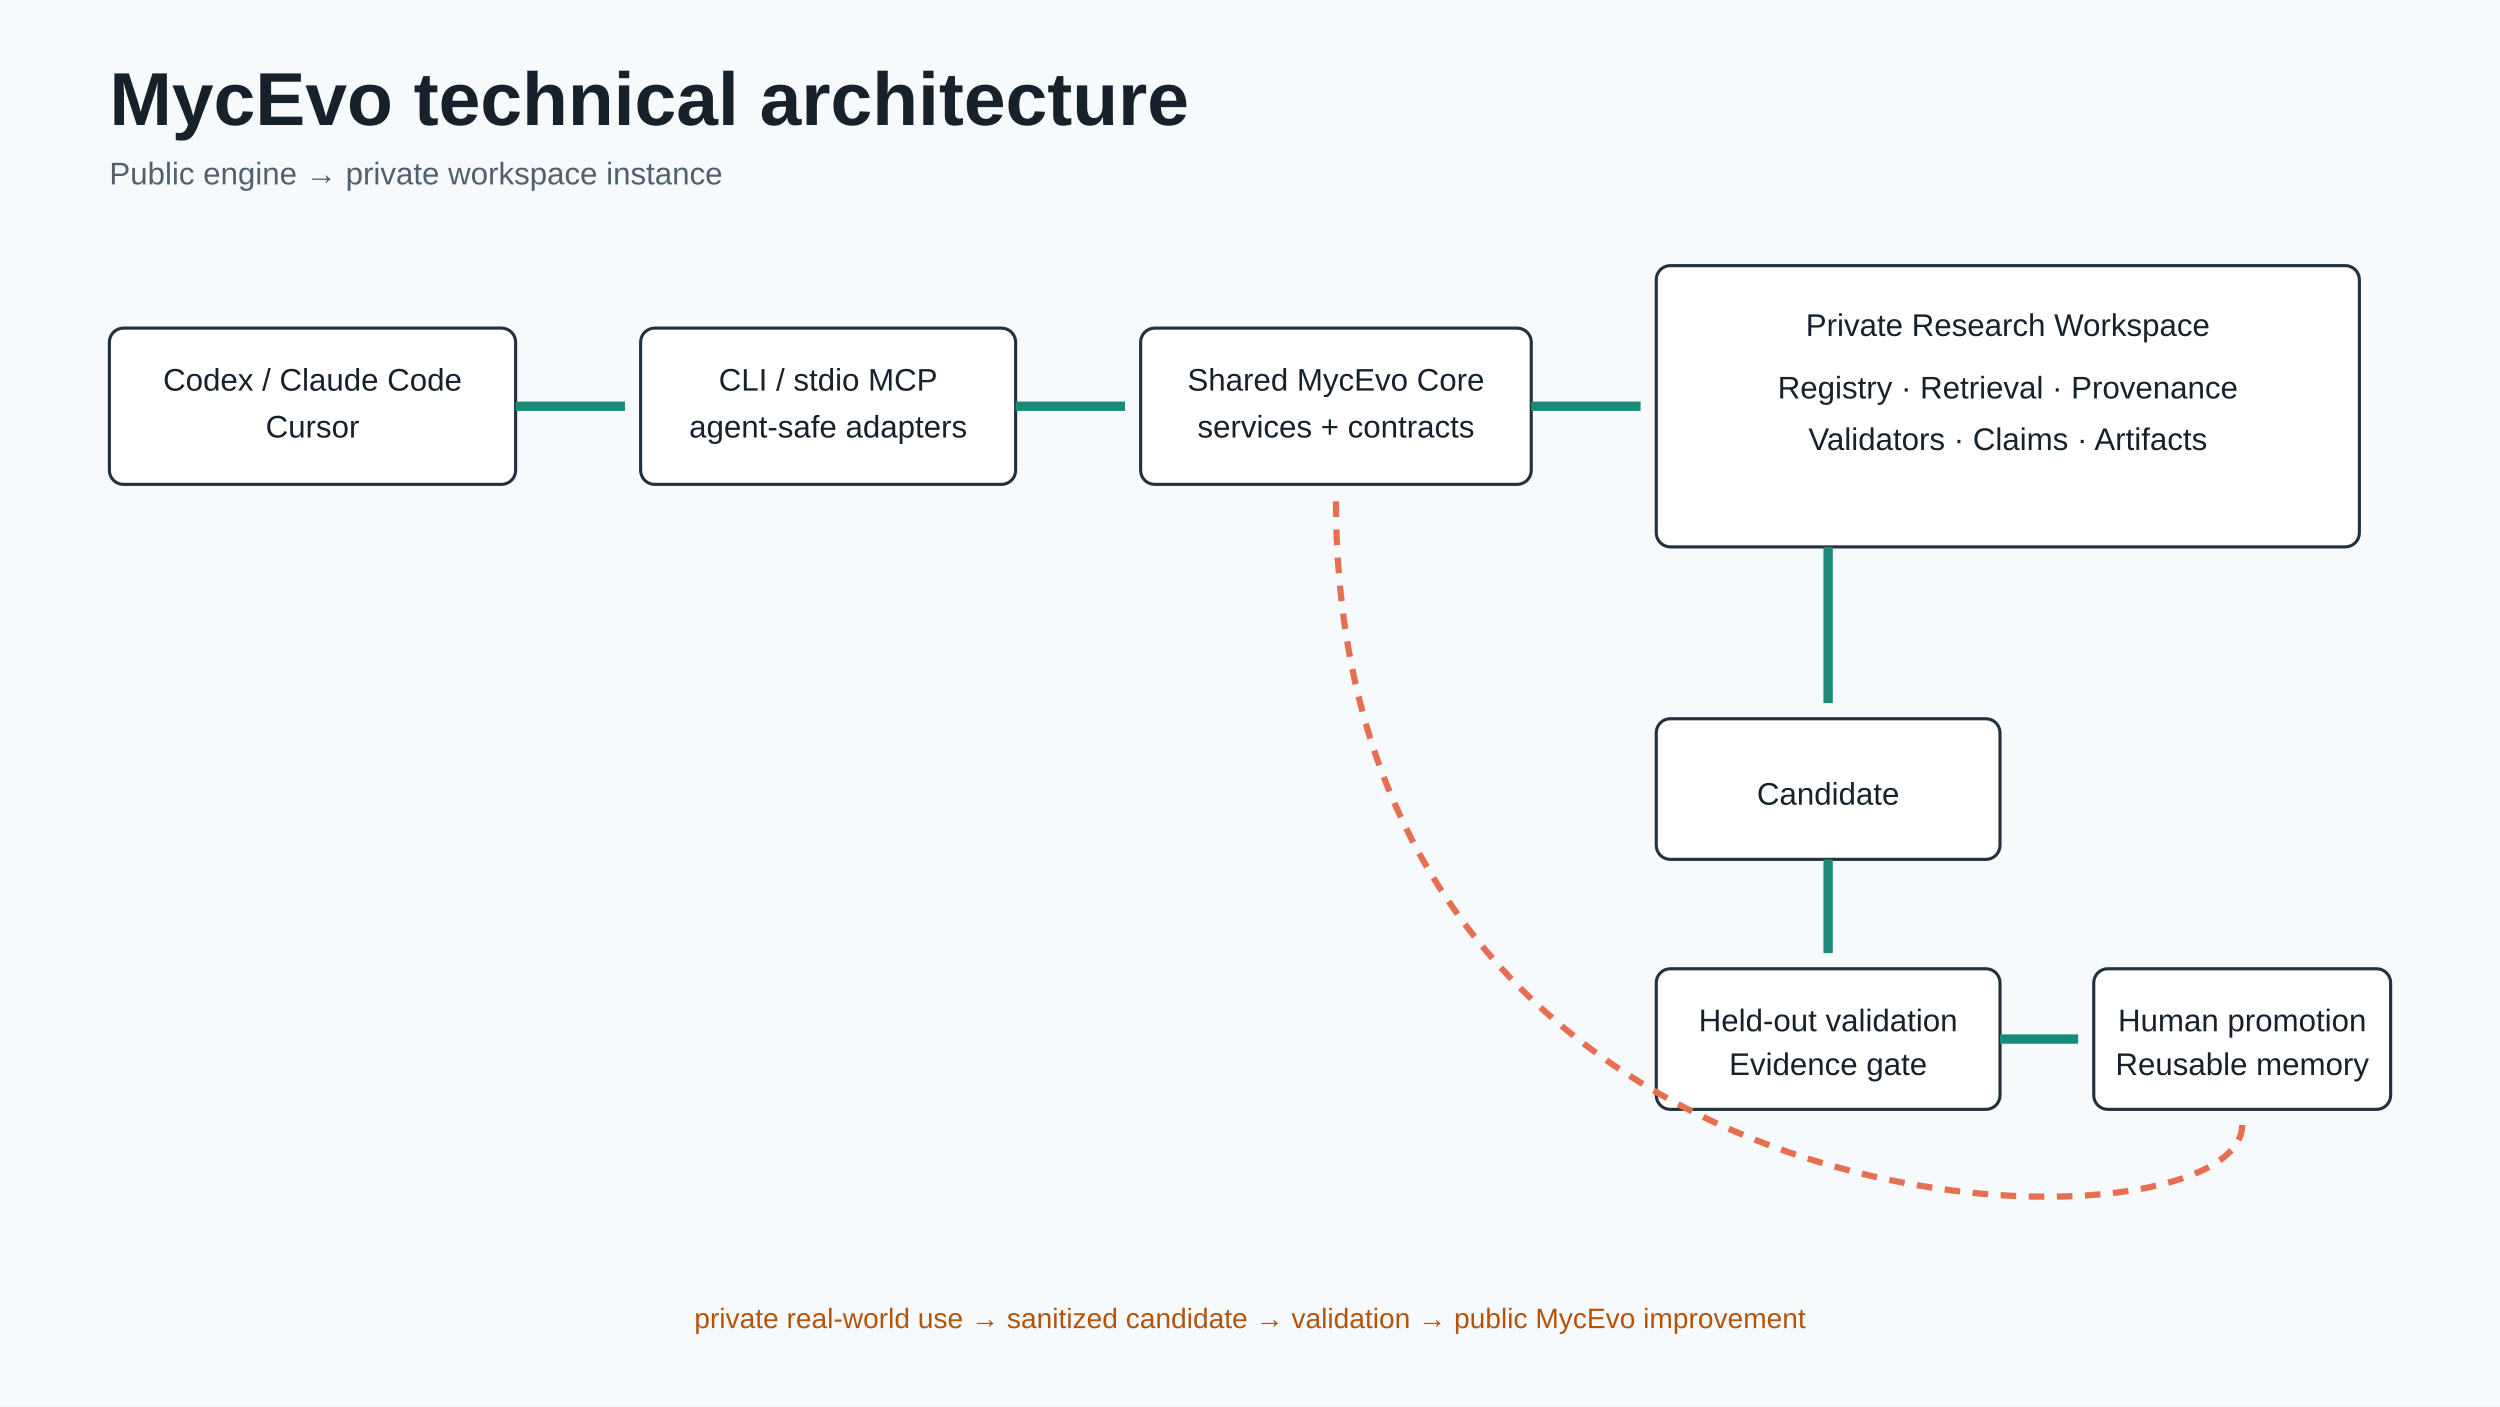
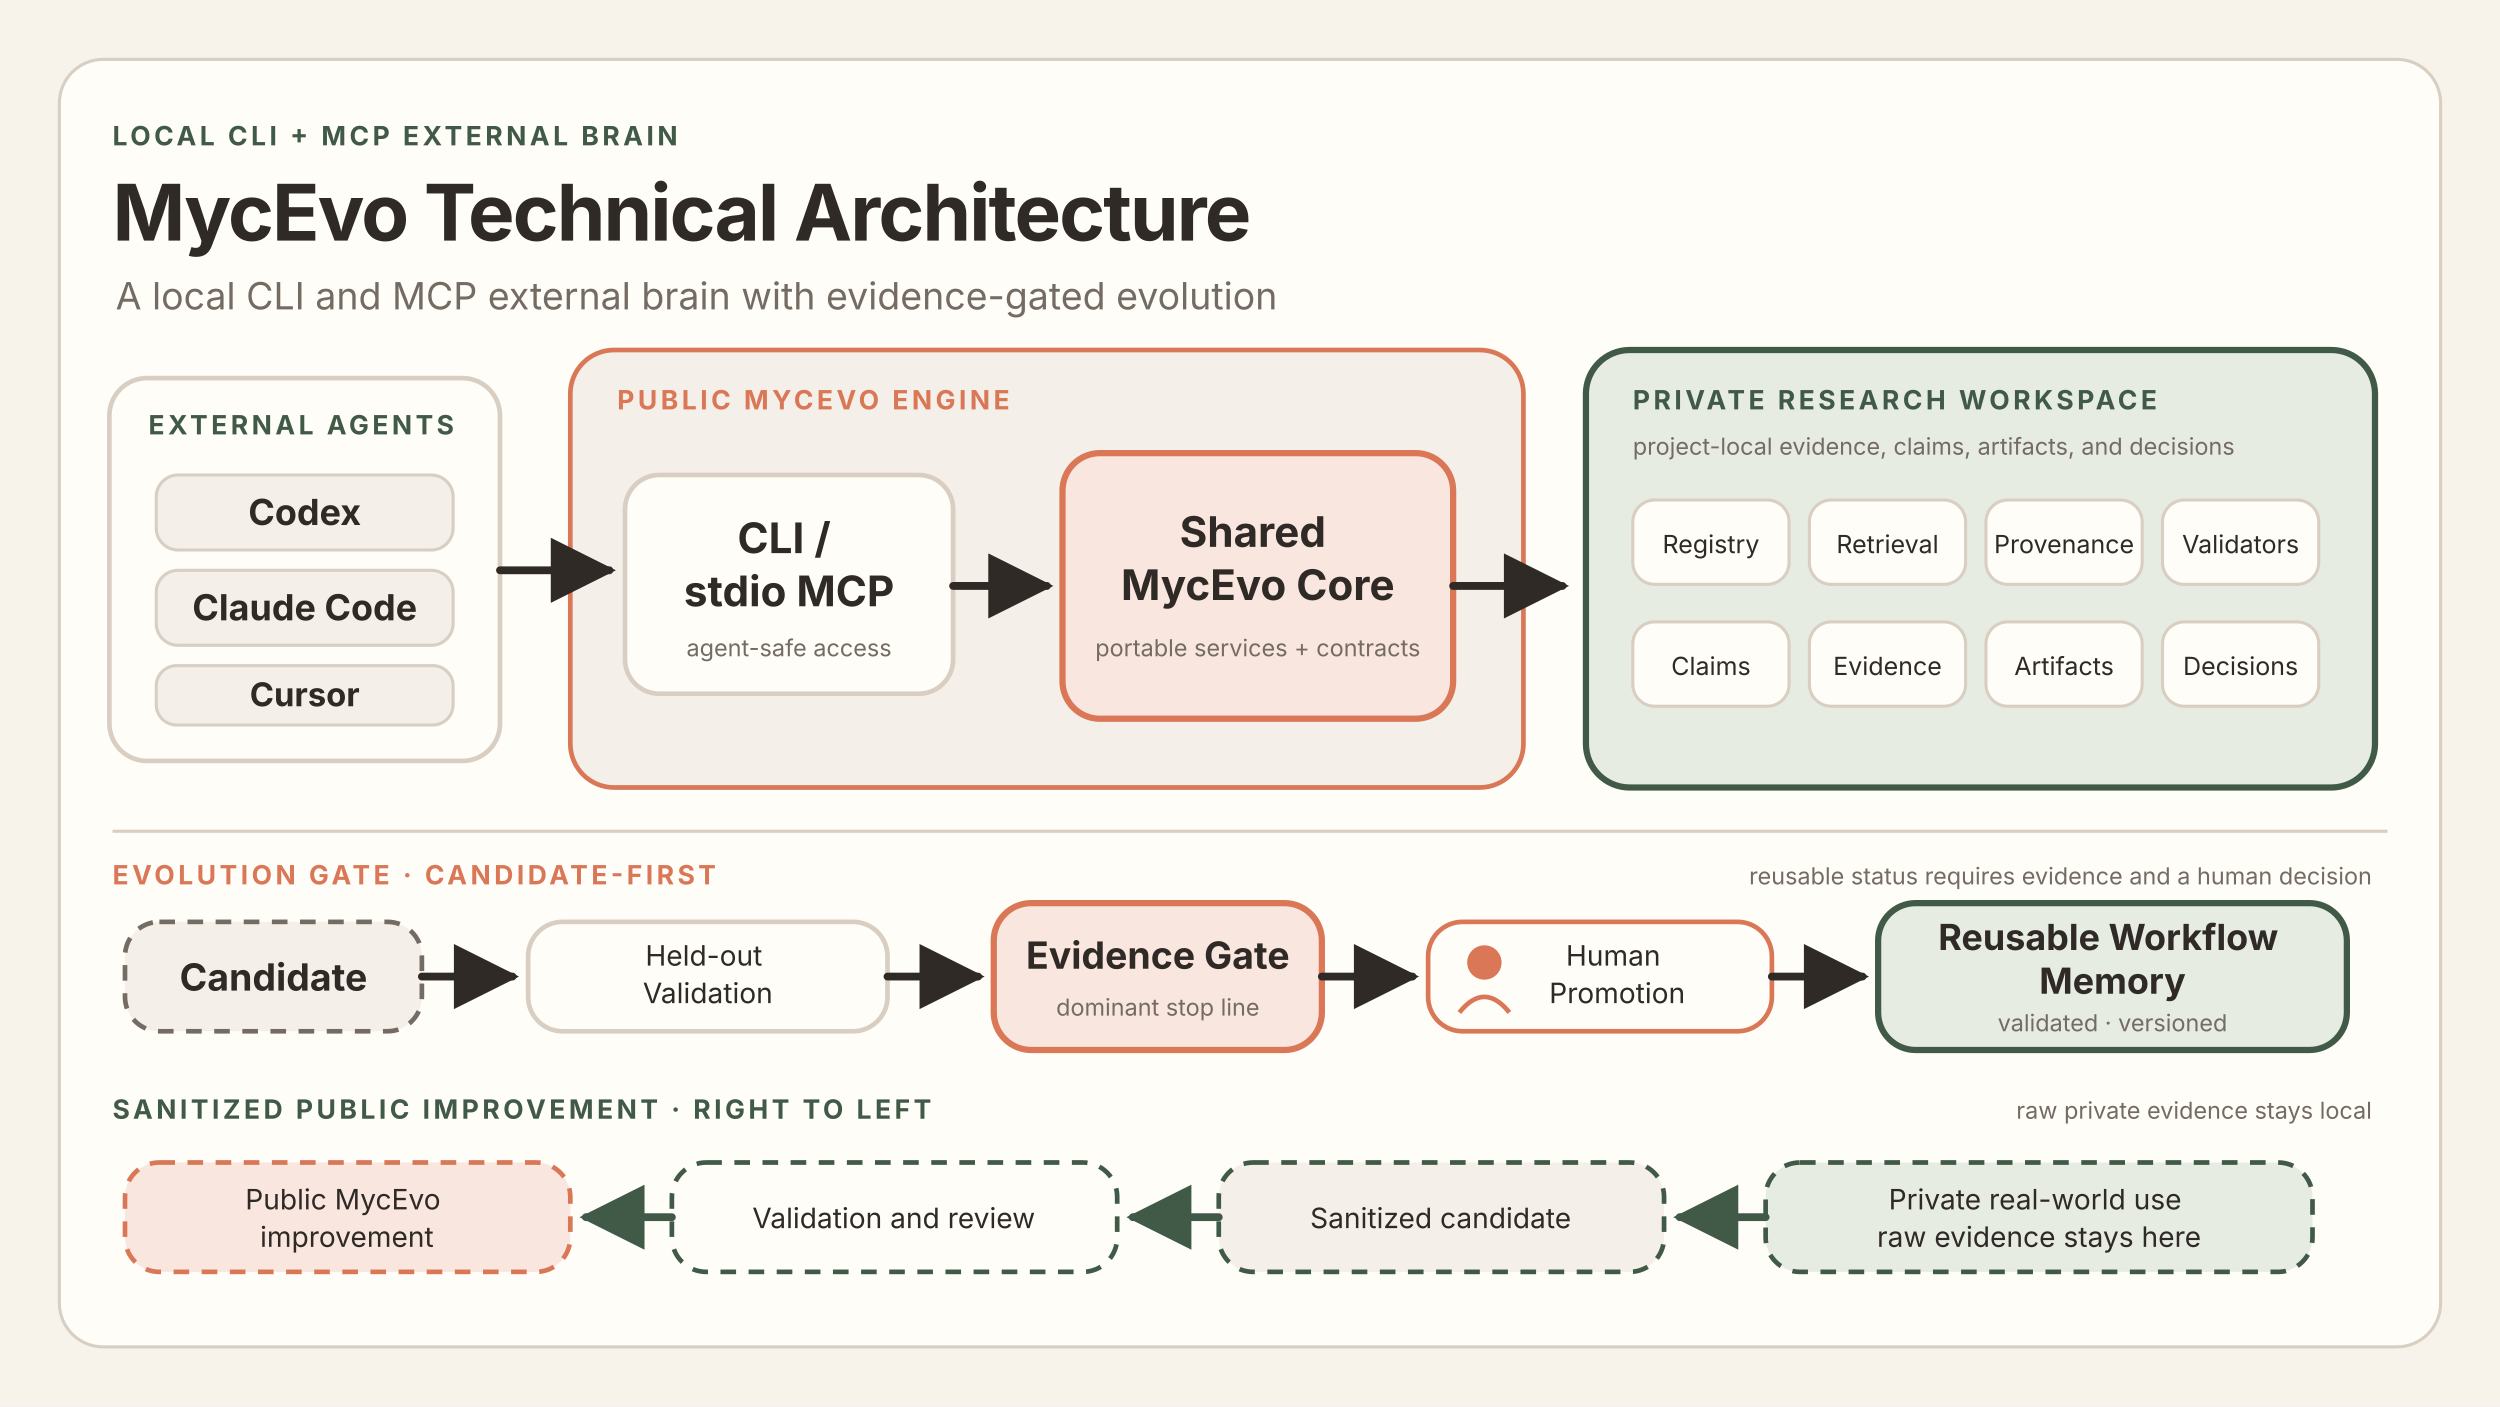
- <svg xmlns="http://www.w3.org/2000/svg" width="1600" height="900" viewBox="0 0 1600 900" role="img" aria-labelledby="t d">
-   <rect width="1600" height="900" fill="#F7FAFC" />
-   <g font-family="Arial" fill="#17212B">
-     <text x="70" y="80" font-size="48" font-weight="700">MycEvo technical architecture</text>
-     <text x="70" y="118" font-size="20" fill="#52606D">Public engine → private workspace instance</text>
+ <svg xmlns="http://www.w3.org/2000/svg" width="1600" height="900" viewBox="0 0 1600 900" role="img" aria-labelledby="technical-light-title technical-light-desc">
+   <defs>
+     <marker id="technical-light-arrow" viewBox="0 0 12 12" refX="10" refY="6" markerWidth="10" markerHeight="10" orient="auto-start-reverse">
+       <path d="M1 1 L11 6 L1 11 Z" fill="#2F2A26" />
+     </marker>
+     <marker id="technical-light-forest-arrow" viewBox="0 0 12 12" refX="10" refY="6" markerWidth="10" markerHeight="10" orient="auto-start-reverse">
+       <path d="M1 1 L11 6 L1 11 Z" fill="#405A47" />
+     </marker>
+     <style>
+     text { font-family: Inter, Arial, system-ui, Noto Sans SC, Microsoft YaHei, PingFang SC, sans-serif; fill: #2F2A26; }
+     .title { font-size: 50px; font-weight: 750; letter-spacing: -1.2px; }
+     .subtitle { font-size: 24px; fill: #746B63; }
+     .eyebrow { font-size: 17px; font-weight: 750; letter-spacing: 2.2px; fill: #405A47; }
+     .stage { font-size: 27px; font-weight: 750; }
+     .small { font-size: 18px; fill: #746B63; }
+     .micro { font-size: 15px; fill: #746B63; }
+     .pill { font-size: 15px; font-weight: 750; letter-spacing: 1.2px; }
+     .flow { fill: none; stroke: #2F2A26; stroke-width: 5; stroke-linecap: round; marker-end: url(#technical-light-arrow); }
+     .feedback { fill: none; stroke: #405A47; stroke-width: 5; stroke-linecap: round; marker-end: url(#technical-light-forest-arrow); }
+     .line { fill: none; stroke: #D9CEC2; stroke-width: 3; stroke-linecap: round; }
+   </style>
+   </defs>
+   <rect width="1600" height="900" fill="#F7F3EA" />
+   <rect x="38" y="38" width="1524" height="824" rx="28" fill="#FFFDF8" stroke="#D9CEC2" stroke-width="2" />
+   <text x="72" y="93" class="eyebrow">LOCAL CLI + MCP EXTERNAL BRAIN</text>
+   <text x="72" y="154" class="title">MycEvo Technical Architecture</text>
+   <text x="74" y="198" class="subtitle">A local CLI and MCP external brain with evidence-gated evolution</text>
+   <rect x="70" y="242" width="250" height="245" rx="24" fill="#FFFDF8" stroke="#D9CEC2" stroke-width="3" />
+   <text x="95" y="278" class="eyebrow">EXTERNAL AGENTS</text>
+   <rect x="100" y="304" width="190" height="48" rx="14" fill="#F4EFE8" stroke="#D9CEC2" stroke-width="2" />
+   <text x="195" y="336" text-anchor="middle" class="stage" style="font-size:23px">Codex</text>
+   <rect x="100" y="365" width="190" height="48" rx="14" fill="#F4EFE8" stroke="#D9CEC2" stroke-width="2" />
+   <text x="195" y="397" text-anchor="middle" class="stage" style="font-size:23px">Claude Code</text>
+   <rect x="100" y="426" width="190" height="38" rx="13" fill="#F4EFE8" stroke="#D9CEC2" stroke-width="2" />
+   <text x="195" y="452" text-anchor="middle" class="stage" style="font-size:21px">Cursor</text>
+   <rect x="365" y="224" width="610" height="280" rx="28" fill="#F4EFE8" stroke="#D97757" stroke-width="3" />
+   <text x="395" y="262" class="eyebrow" style="fill:#D97757">PUBLIC MYCEVO ENGINE</text>
+   <rect x="400" y="304" width="210" height="140" rx="22" fill="#FFFDF8" stroke="#D9CEC2" stroke-width="3" />
+   <text x="505" y="354" text-anchor="middle" class="stage">
+     <tspan x="505">CLI /</tspan>
+     <tspan x="505" dy="34">stdio MCP</tspan>
+   </text>
+   <text x="505" y="420" text-anchor="middle" class="micro">agent-safe access</text>
+   <rect x="680" y="290" width="250" height="170" rx="24" fill="#F9E6DE" stroke="#D97757" stroke-width="4" />
+   <text x="805" y="350" text-anchor="middle" class="stage">
+     <tspan x="805">Shared</tspan>
+     <tspan x="805" dy="34">MycEvo Core</tspan>
+   </text>
+   <text x="805" y="420" text-anchor="middle" class="micro">portable services + contracts</text>
+   <path d="M320 365 H390" class="flow" />
+   <path d="M610 375 H670" class="flow" />
+   <path d="M930 375 H1000" class="flow" />
+   <rect x="1015" y="224" width="505" height="280" rx="28" fill="#E7ECE3" stroke="#405A47" stroke-width="4" />
+   <text x="1045" y="262" class="eyebrow">PRIVATE RESEARCH WORKSPACE</text>
+   <text x="1045" y="291" class="micro">project-local evidence, claims, artifacts, and decisions</text>
+   <rect x="1045" y="320" width="100" height="54" rx="14" fill="#FFFDF8" stroke="#D9CEC2" stroke-width="2" />
+   <text x="1095" y="354" text-anchor="middle" class="small" style="fill:#2F2A26;font-size:16px">Registry</text>
+   <rect x="1158" y="320" width="100" height="54" rx="14" fill="#FFFDF8" stroke="#D9CEC2" stroke-width="2" />
+   <text x="1208" y="354" text-anchor="middle" class="small" style="fill:#2F2A26;font-size:16px">Retrieval</text>
+   <rect x="1271" y="320" width="100" height="54" rx="14" fill="#FFFDF8" stroke="#D9CEC2" stroke-width="2" />
+   <text x="1321" y="354" text-anchor="middle" class="small" style="fill:#2F2A26;font-size:16px">Provenance</text>
+   <rect x="1384" y="320" width="100" height="54" rx="14" fill="#FFFDF8" stroke="#D9CEC2" stroke-width="2" />
+   <text x="1434" y="354" text-anchor="middle" class="small" style="fill:#2F2A26;font-size:16px">Validators</text>
+   <rect x="1045" y="398" width="100" height="54" rx="14" fill="#FFFDF8" stroke="#D9CEC2" stroke-width="2" />
+   <text x="1095" y="432" text-anchor="middle" class="small" style="fill:#2F2A26;font-size:16px">Claims</text>
+   <rect x="1158" y="398" width="100" height="54" rx="14" fill="#FFFDF8" stroke="#D9CEC2" stroke-width="2" />
+   <text x="1208" y="432" text-anchor="middle" class="small" style="fill:#2F2A26;font-size:16px">Evidence</text>
+   <rect x="1271" y="398" width="100" height="54" rx="14" fill="#FFFDF8" stroke="#D9CEC2" stroke-width="2" />
+   <text x="1321" y="432" text-anchor="middle" class="small" style="fill:#2F2A26;font-size:16px">Artifacts</text>
+   <rect x="1384" y="398" width="100" height="54" rx="14" fill="#FFFDF8" stroke="#D9CEC2" stroke-width="2" />
+   <text x="1434" y="432" text-anchor="middle" class="small" style="fill:#2F2A26;font-size:16px">Decisions</text>
+   <line x1="72" y1="532" x2="1528" y2="532" stroke="#D9CEC2" stroke-width="2" />
+   <text x="72" y="566" class="eyebrow" style="fill:#D97757">EVOLUTION GATE · CANDIDATE-FIRST</text>
+   <text x="1518" y="566" text-anchor="end" class="micro">reusable status requires evidence and a human decision</text>
+   <g aria-label="Candidate to reusable workflow memory gate">
+     <rect x="80" y="590" width="190" height="70" rx="22" fill="#F4EFE8" stroke="#746B63" stroke-width="3" stroke-dasharray="10 8" />
+     <text x="175" y="634" text-anchor="middle" class="stage" style="font-size:24px">Candidate</text>
+     <path d="M270 625 H328" class="flow" />
+     <rect x="338" y="590" width="230" height="70" rx="22" fill="#FFFDF8" stroke="#D9CEC2" stroke-width="3" />
+     <text x="453" y="618" text-anchor="middle" class="small" style="fill:#2F2A26">
+       <tspan x="453">Held-out</tspan>
+       <tspan x="453" dy="24">Validation</tspan>
+     </text>
+     <path d="M568 625 H626" class="flow" />
+     <rect x="636" y="578" width="210" height="94" rx="24" fill="#F9E6DE" stroke="#D97757" stroke-width="4" />
+     <text x="741" y="620" text-anchor="middle" class="stage" style="font-size:24px">Evidence Gate</text>
+     <text x="741" y="650" text-anchor="middle" class="micro">dominant stop line</text>
+     <path d="M846 625 H904" class="flow" />
+     <rect x="914" y="590" width="220" height="70" rx="22" fill="#FFFDF8" stroke="#D97757" stroke-width="3" />
+     <circle cx="950" cy="616" r="11" fill="#D97757" />
+     <path d="M934 648 Q950 628 966 648" fill="none" stroke="#D97757" stroke-width="3" />
+     <text x="1035" y="618" text-anchor="middle" class="small" style="fill:#2F2A26">
+       <tspan x="1035">Human</tspan>
+       <tspan x="1035" dy="24">Promotion</tspan>
+     </text>
+     <path d="M1134 625 H1192" class="flow" />
+     <rect x="1202" y="578" width="300" height="94" rx="24" fill="#E7ECE3" stroke="#405A47" stroke-width="4" />
+     <text x="1352" y="608" text-anchor="middle" class="stage" style="font-size:23px">
+       <tspan x="1352">Reusable Workflow</tspan>
+       <tspan x="1352" dy="28">Memory</tspan>
+     </text>
+     <text x="1352" y="660" text-anchor="middle" class="micro">validated · versioned</text>
  </g>
-   <g font-family="Arial" text-anchor="middle">
-     <g fill="#fff" stroke="#22313F" stroke-width="2">
-       <rect x="70" y="210" width="260" height="100" rx="9" />
-       <rect x="410" y="210" width="240" height="100" rx="9" />
-       <rect x="730" y="210" width="250" height="100" rx="9" />
-       <rect x="1060" y="170" width="450" height="180" rx="9" />
-       <rect x="1060" y="460" width="220" height="90" rx="9" />
-       <rect x="1060" y="620" width="220" height="90" rx="9" />
-       <rect x="1340" y="620" width="190" height="90" rx="9" />
-     </g>
-     <g fill="#17212B" font-size="20">
-       <text x="200" y="250">Codex / Claude Code</text>
-       <text x="200" y="280">Cursor</text>
-       <text x="530" y="250">CLI / stdio MCP</text>
-       <text x="530" y="280">agent-safe adapters</text>
-       <text x="855" y="250">Shared MycEvo Core</text>
-       <text x="855" y="280">services + contracts</text>
-       <text x="1285" y="215">Private Research Workspace</text>
-       <text x="1285" y="255">Registry · Retrieval · Provenance</text>
-       <text x="1285" y="288">Validators · Claims · Artifacts</text>
-       <text x="1170" y="515">Candidate</text>
-       <text x="1170" y="660">Held-out validation</text>
-       <text x="1170" y="688">Evidence gate</text>
-       <text x="1435" y="660">Human promotion</text>
-       <text x="1435" y="688">Reusable memory</text>
-     </g>
-     <path d="M330 260H400M650 260H720M980 260H1050M1170 350V450M1170 550V610M1280 665H1330" stroke="#1B8A78" stroke-width="6" />
-     <path d="M1435 720C1435 810 855 810 855 320" fill="none" stroke="#E76F51" stroke-width="4" stroke-dasharray="10 8" />
-     <text x="800" y="850" fill="#B45309" font-size="18">private real-world use → sanitized candidate → validation → public MycEvo improvement</text>
+   <text x="72" y="716" class="eyebrow">SANITIZED PUBLIC IMPROVEMENT · RIGHT TO LEFT</text>
+   <text x="1518" y="716" text-anchor="end" class="micro">raw private evidence stays local</text>
+   <g aria-label="Private real-world use to sanitized candidate to validation and review to public MycEvo improvement">
+     <rect x="1130" y="744" width="350" height="70" rx="22" fill="#E7ECE3" stroke="#405A47" stroke-width="3" stroke-dasharray="10 8" />
+     <text x="1305" y="774" text-anchor="middle" class="small" style="fill:#2F2A26">
+       <tspan x="1305">Private real-world use</tspan>
+       <tspan x="1305" dy="24">raw evidence stays here</tspan>
+     </text>
+     <path d="M1130 779 H1075" class="feedback" />
+     <rect x="780" y="744" width="285" height="70" rx="22" fill="#F4EFE8" stroke="#405A47" stroke-width="3" stroke-dasharray="10 8" />
+     <text x="922" y="786" text-anchor="middle" class="small" style="fill:#2F2A26">Sanitized candidate</text>
+     <path d="M780 779 H725" class="feedback" />
+     <rect x="430" y="744" width="285" height="70" rx="22" fill="#FFFDF8" stroke="#405A47" stroke-width="3" stroke-dasharray="10 8" />
+     <text x="572" y="786" text-anchor="middle" class="small" style="fill:#2F2A26">Validation and review</text>
+     <path d="M430 779 H375" class="feedback" />
+     <rect x="80" y="744" width="285" height="70" rx="22" fill="#F9E6DE" stroke="#D97757" stroke-width="3" stroke-dasharray="10 8" />
+     <text x="222" y="774" text-anchor="middle" class="small" style="fill:#2F2A26">
+       <tspan x="222">Public MycEvo</tspan>
+       <tspan x="222" dy="24">improvement</tspan>
+     </text>
  </g>
</svg>
